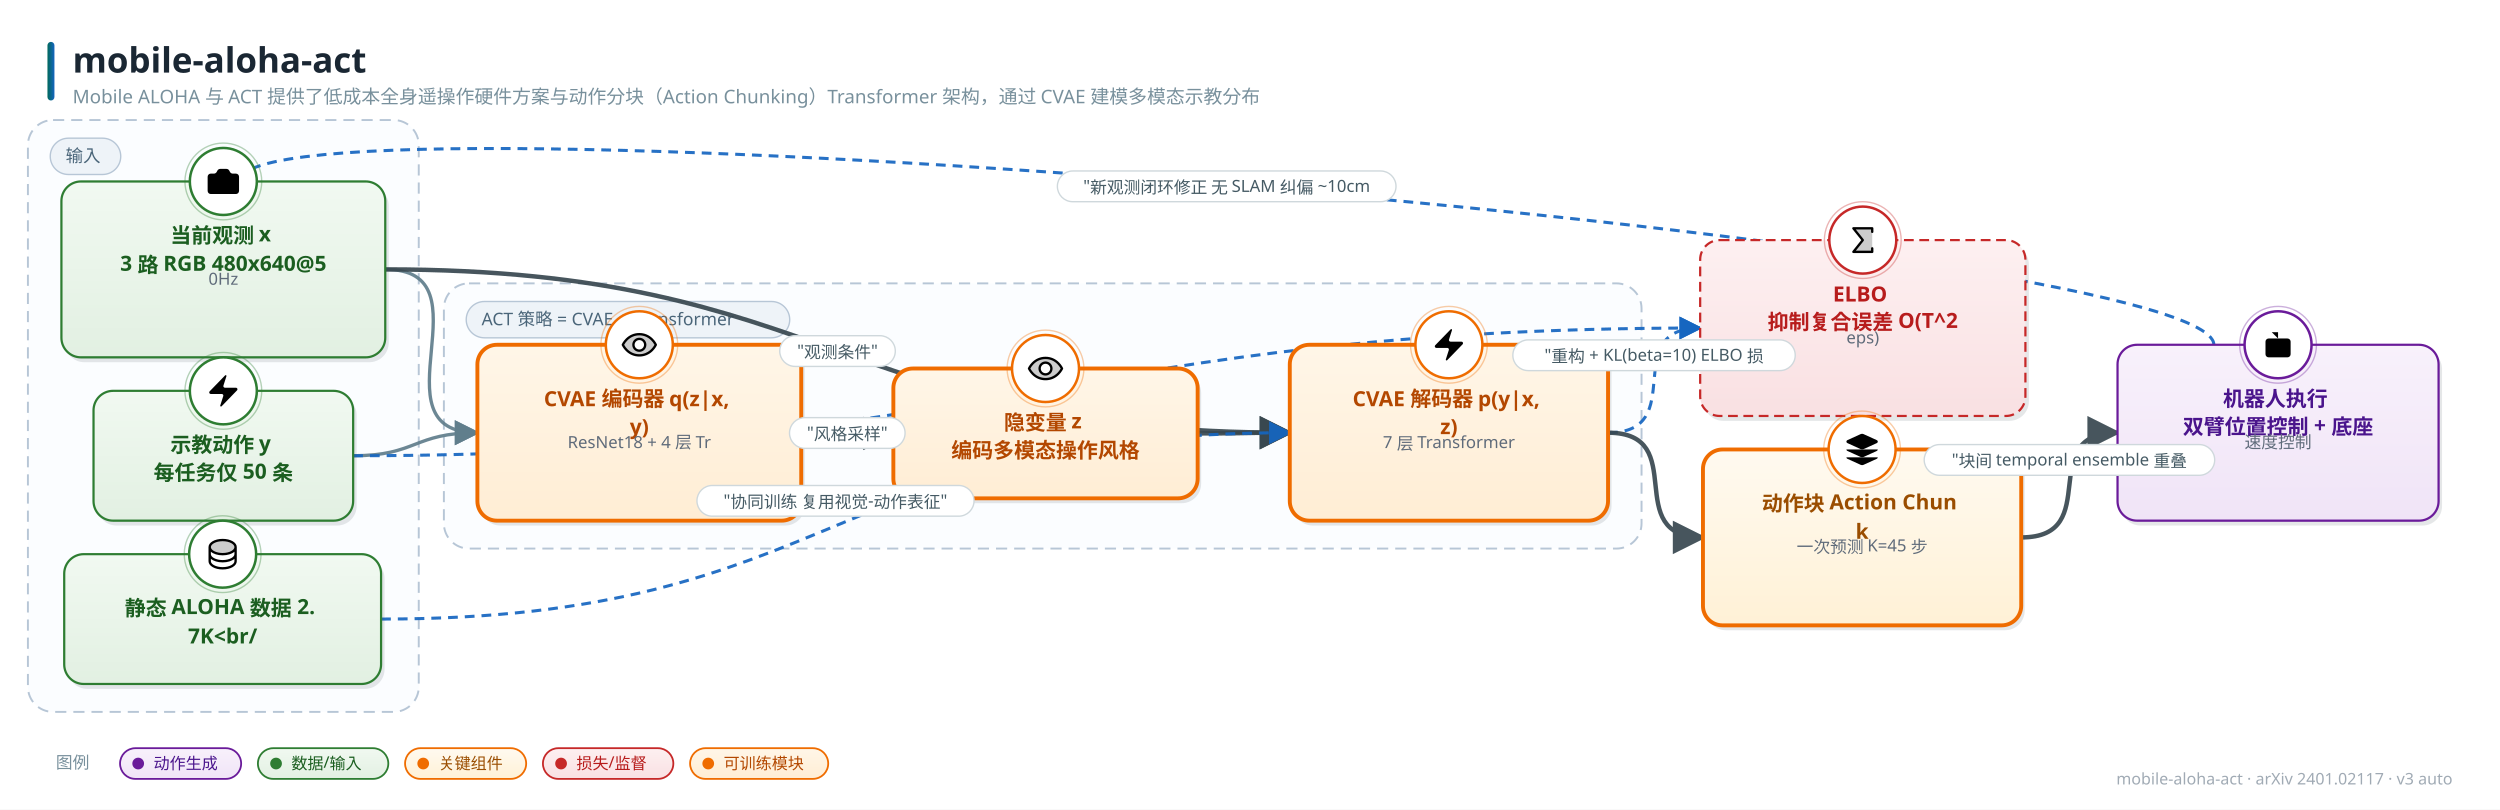
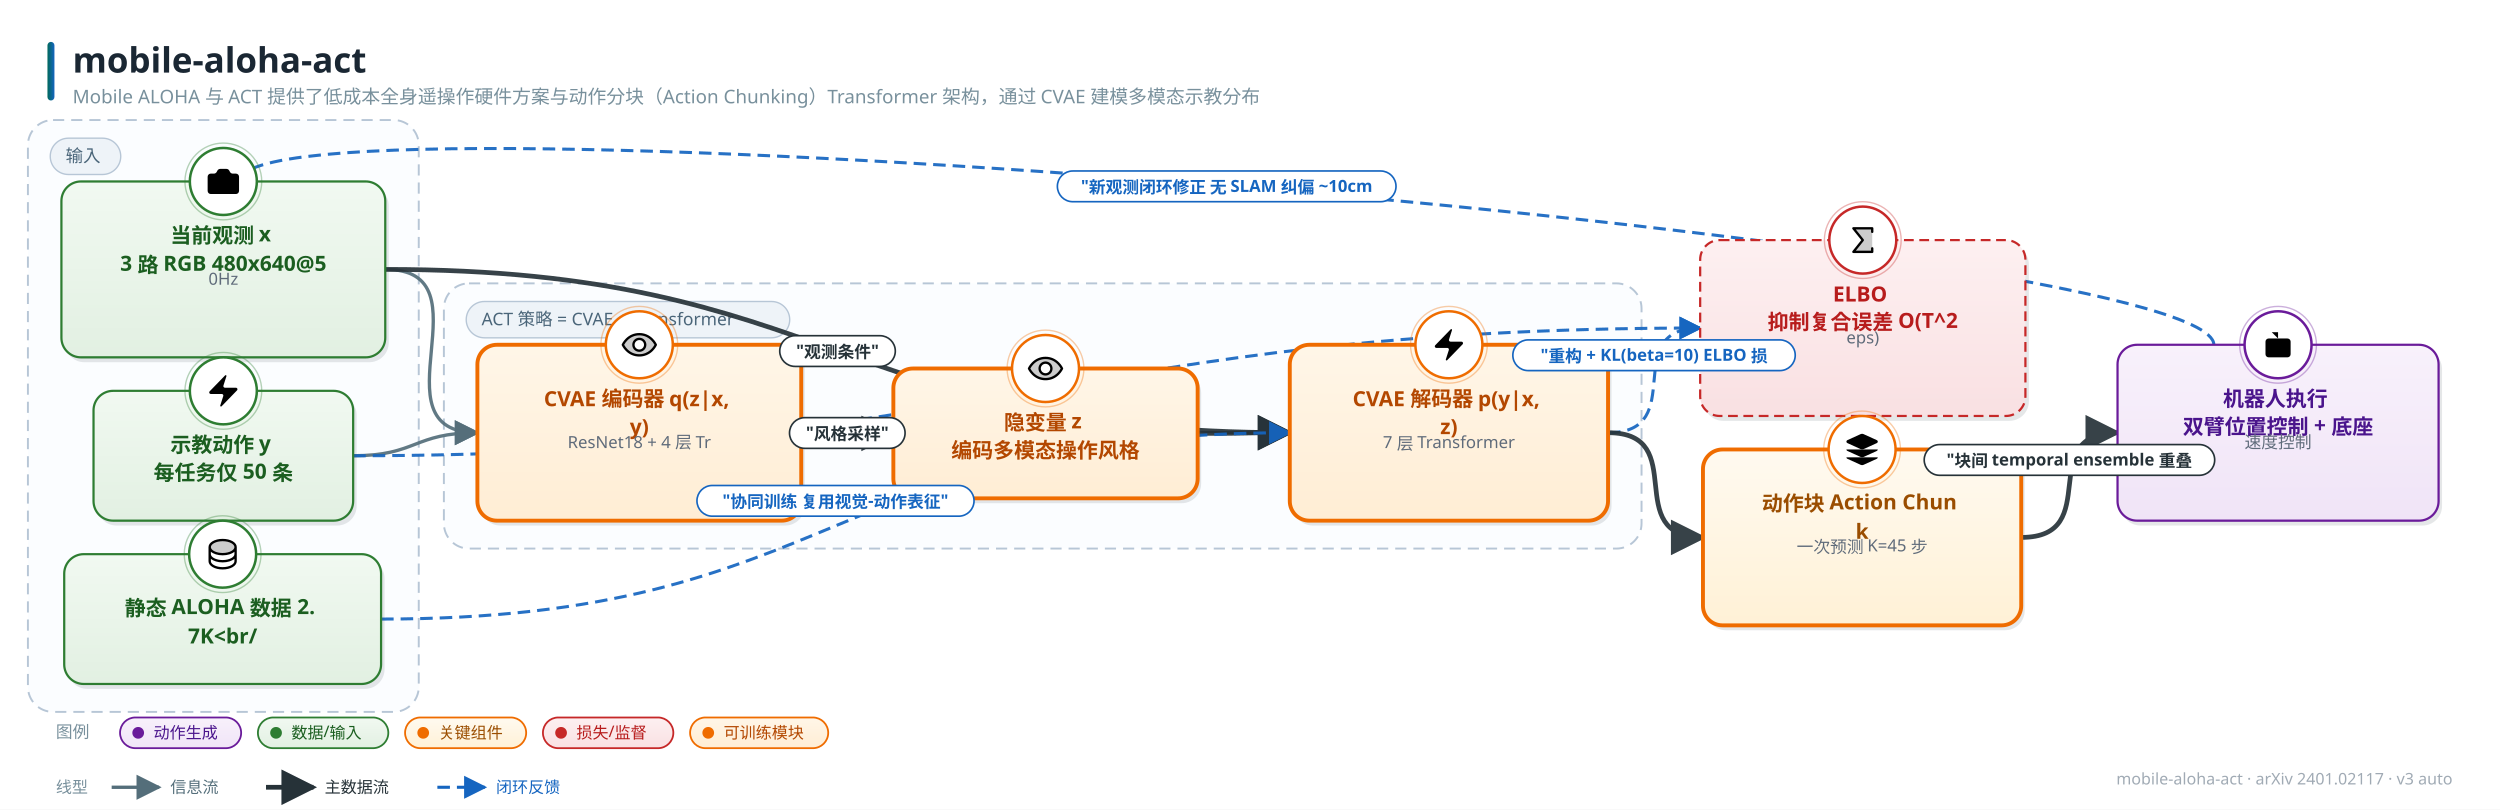
<svg xmlns="http://www.w3.org/2000/svg" width="1791" height="580" viewBox="0 0 1791 580" font-family="'PingFang SC','Hiragino Sans GB','Microsoft YaHei','Segoe UI',sans-serif">
  <style>text{font-family:'PingFang SC','Hiragino Sans GB','Microsoft YaHei','Segoe UI',sans-serif;} .lbl{font-weight:700;}</style>
  <defs>
    <linearGradient id="g-data" x1="0" y1="0" x2="0" y2="1">
      <stop offset="0" stop-color="#f1f9f1" />
      <stop offset="1" stop-color="#e2f0e2" />
    </linearGradient>
    <linearGradient id="g-frozen" x1="0" y1="0" x2="0" y2="1">
      <stop offset="0" stop-color="#f0f7fe" />
      <stop offset="1" stop-color="#dcecfb" />
    </linearGradient>
    <linearGradient id="g-train" x1="0" y1="0" x2="0" y2="1">
      <stop offset="0" stop-color="#fff6e8" />
      <stop offset="1" stop-color="#ffedd4" />
    </linearGradient>
    <linearGradient id="g-loss" x1="0" y1="0" x2="0" y2="1">
      <stop offset="0" stop-color="#fdf0f1" />
      <stop offset="1" stop-color="#f9e0e2" />
    </linearGradient>
    <linearGradient id="g-act" x1="0" y1="0" x2="0" y2="1">
      <stop offset="0" stop-color="#f8f1fb" />
      <stop offset="1" stop-color="#f0e4f7" />
    </linearGradient>
    <linearGradient id="g-loop" x1="0" y1="0" x2="0" y2="1">
      <stop offset="0" stop-color="#f2f5f7" />
      <stop offset="1" stop-color="#e6ebee" />
    </linearGradient>
    <linearGradient id="g-env" x1="0" y1="0" x2="0" y2="1">
      <stop offset="0" stop-color="#eef8f6" />
      <stop offset="1" stop-color="#dcf0ec" />
    </linearGradient>
    <linearGradient id="g-mem" x1="0" y1="0" x2="0" y2="1">
      <stop offset="0" stop-color="#fffef0" />
      <stop offset="1" stop-color="#fdf6d8" />
    </linearGradient>
    <linearGradient id="g-reward" x1="0" y1="0" x2="0" y2="1">
      <stop offset="0" stop-color="#fdf2f7" />
      <stop offset="1" stop-color="#f9e2ed" />
    </linearGradient>
    <linearGradient id="g-key" x1="0" y1="0" x2="0" y2="1">
      <stop offset="0" stop-color="#fffaf0" />
      <stop offset="1" stop-color="#fff1d6" />
    </linearGradient>
    <linearGradient id="g-title" x1="0" y1="0" x2="1" y2="0">
      <stop offset="0" stop-color="#00695c" />
      <stop offset="1" stop-color="#1565c0" />
    </linearGradient>
    <marker id="arr-main" viewBox="0 0 10 10" refX="9" refY="5" markerWidth="7.5" markerHeight="7.5" orient="auto-start-reverse">
-       <path d="M0 0 L10 5 L0 10 z" fill="#607d8b" />
+       <path d="M0 0 L10 5 L0 10 z" fill="#546e7a" />
    </marker>
    <marker id="arr-thick" viewBox="0 0 10 10" refX="9" refY="5" markerWidth="7.5" markerHeight="7.5" orient="auto-start-reverse">
-       <path d="M0 0 L10 5 L0 10 z" fill="#37474f" />
+       <path d="M0 0 L10 5 L0 10 z" fill="#263238" />
    </marker>
    <marker id="arr-thin" viewBox="0 0 10 10" refX="9" refY="5" markerWidth="7.5" markerHeight="7.5" orient="auto-start-reverse">
-       <path d="M0 0 L10 5 L0 10 z" fill="#90a4ae" />
+       <path d="M0 0 L10 5 L0 10 z" fill="#9fb0bb" />
    </marker>
    <marker id="arr-fb" viewBox="0 0 10 10" refX="9" refY="5" markerWidth="7.5" markerHeight="7.5" orient="auto-start-reverse">
      <path d="M0 0 L10 5 L0 10 z" fill="#1565c0" />
    </marker>
    <marker id="arr-loss" viewBox="0 0 10 10" refX="9" refY="5" markerWidth="7.5" markerHeight="7.5" orient="auto-start-reverse">
      <path d="M0 0 L10 5 L0 10 z" fill="#c62828" />
    </marker>
  </defs>
  <rect width="1791" height="580" fill="#ffffff" />
  <rect x="34" y="30" width="5" height="42" rx="2.5" fill="url(#g-title)" />
  <text x="52" y="52" font-size="25" font-weight="800" fill="#1a2733">mobile-aloha-act</text>
  <text x="52" y="74" font-size="13.5" fill="#78909c">Mobile ALOHA 与 ACT 提供了低成本全身遥操作硬件方案与动作分块（Action Chunking）Transformer 架构，通过 CVAE 建模多模态示教分布</text>
  <text x="1757" y="562" font-size="11.5" fill="#a0aab4" text-anchor="end">mobile-aloha-act · arXiv 2401.02117 · v3 auto</text>
  <rect x="20" y="86" width="280" height="424" rx="18" fill="#fbfdff" stroke="#b7c6d6" stroke-width="1.4" stroke-dasharray="8 5" />
  <rect x="36" y="99" width="50.5" height="26" rx="13" fill="#eef3f8" stroke="#b7c6d6" />
  <text x="47" y="116" font-size="12.5" fill="#4a6579">输入</text>
  <rect x="318" y="203" width="858" height="190" rx="18" fill="#fbfdff" stroke="#b7c6d6" stroke-width="1.4" stroke-dasharray="8 5" />
  <rect x="334" y="216" width="231.75" height="26" rx="13" fill="#eef3f8" stroke="#b7c6d6" />
  <text x="345" y="233" font-size="12.5" fill="#4a6579">ACT 策略 = CVAE + Transformer</text>
-   <path d="M 276.0 193.0 C 352.9 193.0, 265.1 310.0, 342.0 310.0" fill="none" stroke="#607d8b" stroke-width="2.4" marker-end="url(#arr-main)" opacity="0.92" />
-   <path d="M 253.0 326.5 C 299.0 326.5, 296.0 310.0, 342.0 310.0" fill="none" stroke="#607d8b" stroke-width="2.4" marker-end="url(#arr-main)" opacity="0.92" />
-   <path d="M 574.0 310.0 C 620.0 310.0, 594.0 310.5, 640.0 310.5" fill="none" stroke="#37474f" stroke-width="3.2" marker-end="url(#arr-thick)" opacity="0.92" />
-   <path d="M 858.0 310.5 C 904.0 310.5, 878.0 310.0, 924.0 310.0" fill="none" stroke="#37474f" stroke-width="3.2" marker-end="url(#arr-thick)" opacity="0.92" />
-   <path d="M 276.0 193.0 C 597.3 193.0, 602.7 310.0, 924.0 310.0" fill="none" stroke="#37474f" stroke-width="3.2" marker-end="url(#arr-thick)" opacity="0.92" />
-   <path d="M 273.0 443.5 C 602.5 443.5, 594.5 310.0, 924.0 310.0" fill="none" stroke="#1565c0" stroke-width="2.2" stroke-dasharray="7 5" marker-end="url(#arr-fb)" opacity="0.92" />
-   <path d="M 1152.0 310.0 C 1211.2 310.0, 1158.8 235.0, 1218.0 235.0" fill="none" stroke="#1565c0" stroke-width="2.2" stroke-dasharray="7 5" marker-end="url(#arr-fb)" opacity="0.92" />
-   <path d="M 253.0 326.5 C 696.7 326.5, 774.3 235.0, 1218.0 235.0" fill="none" stroke="#1565c0" stroke-width="2.2" stroke-dasharray="7 5" marker-end="url(#arr-fb)" opacity="0.92" />
-   <path d="M 1152.0 310.0 C 1212.1 310.0, 1159.9 385.0, 1220.0 385.0" fill="none" stroke="#37474f" stroke-width="3.2" marker-end="url(#arr-thick)" opacity="0.92" />
-   <path d="M 1448.0 385.0 C 1508.5 385.0, 1456.5 310.0, 1517.0 310.0" fill="none" stroke="#37474f" stroke-width="3.2" marker-end="url(#arr-thick)" opacity="0.92" />
-   <path d="M 1586.0 247.0 C 1586.0 173.0, 171.6 56.0, 171.6 130.0" fill="none" stroke="#1565c0" stroke-width="2.2" stroke-dasharray="7 5" marker-end="url(#arr-fb)" opacity="0.92" />
+   <path d="M 276.0 193.0 C 352.9 193.0, 265.1 310.0, 342.0 310.0" fill="none" stroke="#546e7a" stroke-width="2.4" marker-end="url(#arr-main)" opacity="0.92" />
+   <path d="M 253.0 326.5 C 299.0 326.5, 296.0 310.0, 342.0 310.0" fill="none" stroke="#546e7a" stroke-width="2.4" marker-end="url(#arr-main)" opacity="0.92" />
+   <path d="M 574.0 310.0 C 620.0 310.0, 594.0 310.5, 640.0 310.5" fill="none" stroke="#263238" stroke-width="3.4" marker-end="url(#arr-thick)" opacity="0.92" />
+   <path d="M 858.0 310.5 C 904.0 310.5, 878.0 310.0, 924.0 310.0" fill="none" stroke="#263238" stroke-width="3.4" marker-end="url(#arr-thick)" opacity="0.92" />
+   <path d="M 276.0 193.0 C 597.3 193.0, 602.7 310.0, 924.0 310.0" fill="none" stroke="#263238" stroke-width="3.4" marker-end="url(#arr-thick)" opacity="0.92" />
+   <path d="M 273.0 443.5 C 602.5 443.5, 594.5 310.0, 924.0 310.0" fill="none" stroke="#1565c0" stroke-width="2.2" stroke-dasharray="9 5" marker-end="url(#arr-fb)" opacity="0.92" />
+   <path d="M 1152.0 310.0 C 1211.2 310.0, 1158.8 235.0, 1218.0 235.0" fill="none" stroke="#1565c0" stroke-width="2.2" stroke-dasharray="9 5" marker-end="url(#arr-fb)" opacity="0.92" />
+   <path d="M 253.0 326.5 C 696.7 326.5, 774.3 235.0, 1218.0 235.0" fill="none" stroke="#1565c0" stroke-width="2.2" stroke-dasharray="9 5" marker-end="url(#arr-fb)" opacity="0.92" />
+   <path d="M 1152.0 310.0 C 1212.1 310.0, 1159.9 385.0, 1220.0 385.0" fill="none" stroke="#263238" stroke-width="3.4" marker-end="url(#arr-thick)" opacity="0.92" />
+   <path d="M 1448.0 385.0 C 1508.5 385.0, 1456.5 310.0, 1517.0 310.0" fill="none" stroke="#263238" stroke-width="3.4" marker-end="url(#arr-thick)" opacity="0.92" />
+   <path d="M 1586.0 247.0 C 1586.0 173.0, 171.6 56.0, 171.6 130.0" fill="none" stroke="#1565c0" stroke-width="2.2" stroke-dasharray="9 5" marker-end="url(#arr-fb)" opacity="0.92" />
  <rect x="46.5" y="133.5" width="232" height="126" rx="14" fill="#37474f" opacity="0.13" />
  <rect x="44" y="130" width="232" height="126" rx="14" fill="url(#g-data)" stroke="#2e7d32" stroke-width="1.6" />
  <circle cx="160.0" cy="130" r="24" fill="#ffffff" stroke="#2e7d32" stroke-width="1.8" />
  <circle cx="160.0" cy="130" r="27.5" fill="none" stroke="#2e7d32" stroke-width="1" opacity="0.35" />
  <g transform="translate(146.5,116.5) scale(1.125)">
    <path d="M13.997 4a2 2 0 0 1 1.76 1.05l.486.9A2 2 0 0 0 18.003 7H20a2 2 0 0 1 2 2v9a2 2 0 0 1-2 2H4a2 2 0 0 1-2-2V9a2 2 0 0 1 2-2h1.997a2 2 0 0 0 1.759-1.048l.489-.904A2 2 0 0 1 10.004 4z" />
    <circle cx="12" cy="13" r="3" />
  </g>
  <text x="160.0" y="174" font-size="15" class="lbl" fill="#1b5e20" text-anchor="middle">
    <tspan x="160.0" dy="0">当前观测 x</tspan>
    <tspan x="160.0" dy="20">3 路 RGB 480x640@5</tspan>
  </text>
  <text x="160.0" y="204" font-size="12" fill="#5f6b7a" text-anchor="middle">0Hz</text>
  <rect x="69.5" y="283.5" width="186" height="93" rx="14" fill="#37474f" opacity="0.13" />
  <rect x="67" y="280" width="186" height="93" rx="14" fill="url(#g-data)" stroke="#2e7d32" stroke-width="1.6" />
  <circle cx="160.0" cy="280" r="24" fill="#ffffff" stroke="#2e7d32" stroke-width="1.8" />
  <circle cx="160.0" cy="280" r="27.5" fill="none" stroke="#2e7d32" stroke-width="1" opacity="0.35" />
  <g transform="translate(146.5,266.5) scale(1.125)">
    <path d="M4 14a1 1 0 0 1-.78-1.63l9.9-10.2a.5.5 0 0 1 .86.46l-1.92 6.02A1 1 0 0 0 13 10h7a1 1 0 0 1 .78 1.63l-9.9 10.2a.5.5 0 0 1-.86-.46l1.92-6.02A1 1 0 0 0 11 14z" />
  </g>
  <text x="160.0" y="324" font-size="15" class="lbl" fill="#1b5e20" text-anchor="middle">
    <tspan x="160.0" dy="0">示教动作 y</tspan>
    <tspan x="160.0" dy="20">每任务仅 50 条</tspan>
  </text>
  <rect x="48.5" y="400.5" width="227" height="93" rx="14" fill="#37474f" opacity="0.13" />
  <rect x="46" y="397" width="227" height="93" rx="14" fill="url(#g-data)" stroke="#2e7d32" stroke-width="1.6" />
  <circle cx="159.5" cy="397" r="24" fill="#ffffff" stroke="#2e7d32" stroke-width="1.8" />
  <circle cx="159.5" cy="397" r="27.5" fill="none" stroke="#2e7d32" stroke-width="1" opacity="0.35" />
  <g transform="translate(146.0,383.5) scale(0.1055)">
    <path d="M216,80c0,26.51-39.4,48-88,48S40,106.51,40,80s39.4-48,88-48S216,53.49,216,80Z" opacity="0.2" />
    <path d="M128,24C74.17,24,32,48.6,32,80v96c0,31.4,42.17,56,96,56s96-24.6,96-56V80C224,48.6,181.83,24,128,24Zm80,104c0,9.62-7.88,19.43-21.61,26.92C170.93,163.35,150.19,168,128,168s-42.93-4.65-58.39-13.08C55.88,147.43,48,137.62,48,128V111.36c17.06,15,46.23,24.64,80,24.64s62.94-9.68,80-24.64ZM69.61,53.08C85.07,44.65,105.81,40,128,40s42.93,4.65,58.39,13.08C200.12,60.57,208,70.38,208,80s-7.88,19.43-21.61,26.92C170.93,115.35,150.19,120,128,120s-42.93-4.65-58.39-13.08C55.88,99.43,48,89.62,48,80S55.88,60.57,69.61,53.08ZM186.39,202.92C170.93,211.35,150.19,216,128,216s-42.93-4.65-58.39-13.08C55.88,195.43,48,185.62,48,176V159.36c17.06,15,46.23,24.64,80,24.64s62.94-9.68,80-24.64V176C208,185.62,200.12,195.43,186.39,202.92Z" />
  </g>
  <text x="159.5" y="441" font-size="15" class="lbl" fill="#1b5e20" text-anchor="middle">
    <tspan x="159.5" dy="0">静态 ALOHA 数据 2.</tspan>
    <tspan x="159.5" dy="20">7K&lt;br/</tspan>
  </text>
  <rect x="344.5" y="250.5" width="232" height="126" rx="14" fill="#37474f" opacity="0.13" />
  <rect x="342" y="247" width="232" height="126" rx="14" fill="url(#g-train)" stroke="#ef6c00" stroke-width="2.8" />
  <circle cx="458.0" cy="247" r="24" fill="#ffffff" stroke="#ef6c00" stroke-width="1.8" />
  <circle cx="458.0" cy="247" r="27.5" fill="none" stroke="#ef6c00" stroke-width="1" opacity="0.35" />
  <g transform="translate(444.5,233.5) scale(0.1055)">
    <path d="M128,56C48,56,16,128,16,128s32,72,112,72,112-72,112-72S208,56,128,56Zm0,112a40,40,0,1,1,40-40A40,40,0,0,1,128,168Z" opacity="0.2" />
    <path d="M247.31,124.76c-.35-.79-8.82-19.58-27.65-38.41C194.57,61.26,162.88,48,128,48S61.43,61.26,36.34,86.35C17.51,105.18,9,124,8.69,124.76a8,8,0,0,0,0,6.5c.35.79,8.82,19.57,27.65,38.4C61.43,194.74,93.12,208,128,208s66.57-13.26,91.66-38.34c18.83-18.83,27.3-37.61,27.65-38.4A8,8,0,0,0,247.31,124.76ZM128,192c-30.78,0-57.67-11.19-79.93-33.25A133.47,133.47,0,0,1,25,128,133.33,133.33,0,0,1,48.07,97.25C70.33,75.19,97.22,64,128,64s57.67,11.19,79.93,33.25A133.46,133.46,0,0,1,231.05,128C223.84,141.46,192.43,192,128,192Zm0-112a48,48,0,1,0,48,48A48.05,48.05,0,0,0,128,80Zm0,80a32,32,0,1,1,32-32A32,32,0,0,1,128,160Z" />
  </g>
  <text x="458.0" y="291" font-size="15" class="lbl" fill="#b34700" text-anchor="middle">
    <tspan x="458.0" dy="0">CVAE 编码器 q(z|x,</tspan>
    <tspan x="458.0" dy="20">y)</tspan>
  </text>
  <text x="458.0" y="321" font-size="12" fill="#5f6b7a" text-anchor="middle">ResNet18 + 4 层 Tr</text>
  <rect x="642.5" y="267.5" width="218" height="93" rx="14" fill="#37474f" opacity="0.13" />
  <rect x="640" y="264" width="218" height="93" rx="14" fill="url(#g-train)" stroke="#ef6c00" stroke-width="2.8" />
  <circle cx="749.0" cy="264" r="24" fill="#ffffff" stroke="#ef6c00" stroke-width="1.8" />
  <circle cx="749.0" cy="264" r="27.5" fill="none" stroke="#ef6c00" stroke-width="1" opacity="0.35" />
  <g transform="translate(735.5,250.5) scale(0.1055)">
    <path d="M128,56C48,56,16,128,16,128s32,72,112,72,112-72,112-72S208,56,128,56Zm0,112a40,40,0,1,1,40-40A40,40,0,0,1,128,168Z" opacity="0.2" />
    <path d="M247.31,124.76c-.35-.79-8.82-19.58-27.65-38.41C194.57,61.26,162.88,48,128,48S61.43,61.26,36.34,86.35C17.51,105.18,9,124,8.69,124.76a8,8,0,0,0,0,6.5c.35.79,8.82,19.57,27.65,38.4C61.43,194.74,93.12,208,128,208s66.57-13.26,91.66-38.34c18.83-18.83,27.3-37.61,27.65-38.4A8,8,0,0,0,247.31,124.76ZM128,192c-30.78,0-57.67-11.19-79.93-33.25A133.47,133.47,0,0,1,25,128,133.33,133.33,0,0,1,48.07,97.25C70.33,75.19,97.22,64,128,64s57.67,11.19,79.93,33.25A133.46,133.46,0,0,1,231.05,128C223.84,141.46,192.43,192,128,192Zm0-112a48,48,0,1,0,48,48A48.05,48.05,0,0,0,128,80Zm0,80a32,32,0,1,1,32-32A32,32,0,0,1,128,160Z" />
  </g>
  <text x="749.0" y="308" font-size="15" class="lbl" fill="#b34700" text-anchor="middle">
    <tspan x="749.0" dy="0">隐变量 z</tspan>
    <tspan x="749.0" dy="20">编码多模态操作风格</tspan>
  </text>
  <rect x="926.5" y="250.5" width="228" height="126" rx="14" fill="#37474f" opacity="0.13" />
  <rect x="924" y="247" width="228" height="126" rx="14" fill="url(#g-train)" stroke="#ef6c00" stroke-width="2.8" />
  <circle cx="1038.0" cy="247" r="24" fill="#ffffff" stroke="#ef6c00" stroke-width="1.8" />
  <circle cx="1038.0" cy="247" r="27.5" fill="none" stroke="#ef6c00" stroke-width="1" opacity="0.35" />
  <g transform="translate(1024.5,233.5) scale(1.125)">
    <path d="M4 14a1 1 0 0 1-.78-1.63l9.9-10.2a.5.5 0 0 1 .86.46l-1.92 6.02A1 1 0 0 0 13 10h7a1 1 0 0 1 .78 1.63l-9.9 10.2a.5.5 0 0 1-.86-.46l1.92-6.02A1 1 0 0 0 11 14z" />
  </g>
  <text x="1038.0" y="291" font-size="15" class="lbl" fill="#b34700" text-anchor="middle">
    <tspan x="1038.0" dy="0">CVAE 解码器 p(y|x,</tspan>
    <tspan x="1038.0" dy="20">z)</tspan>
  </text>
  <text x="1038.0" y="321" font-size="12" fill="#5f6b7a" text-anchor="middle">7 层 Transformer</text>
  <rect x="1220.5" y="175.5" width="233" height="126" rx="14" fill="#37474f" opacity="0.13" />
  <rect x="1218" y="172" width="233" height="126" rx="14" fill="url(#g-loss)" stroke="#c62828" stroke-width="1.6" stroke-dasharray="7 4" />
  <circle cx="1334.5" cy="172" r="24" fill="#ffffff" stroke="#c62828" stroke-width="1.8" />
  <circle cx="1334.5" cy="172" r="27.5" fill="none" stroke="#c62828" stroke-width="1" opacity="0.35" />
  <g transform="translate(1321.0,158.5) scale(0.1055)">
    <path d="M192,48V208H64l64-80L64,48Z" opacity="0.2" />
    <path d="M184,72V56H80.65l53.6,67a8,8,0,0,1,0,10l-53.6,67H184V184a8,8,0,0,1,16,0v24a8,8,0,0,1-8,8H64a8,8,0,0,1-6.25-13l60-75-60-75A8,8,0,0,1,64,40H192a8,8,0,0,1,8,8V72a8,8,0,0,1-16,0Z" />
  </g>
  <text x="1334.5" y="216" font-size="15" class="lbl" fill="#b71c1c" text-anchor="middle">
    <tspan x="1334.5" dy="0">ELBO</tspan>
    <tspan x="1334.5" dy="20">抑制复合误差 O(T^2 </tspan>
  </text>
  <text x="1334.5" y="246" font-size="12" fill="#5f6b7a" text-anchor="middle">eps)</text>
  <rect x="1222.5" y="325.5" width="228" height="126" rx="14" fill="#37474f" opacity="0.13" />
  <rect x="1220" y="322" width="228" height="126" rx="14" fill="url(#g-key)" stroke="#ef6c00" stroke-width="2.8" />
  <circle cx="1334.0" cy="322" r="24" fill="#ffffff" stroke="#ef6c00" stroke-width="1.8" />
  <circle cx="1334.0" cy="322" r="27.5" fill="none" stroke="#ef6c00" stroke-width="1" opacity="0.35" />
  <g transform="translate(1320.5,308.5) scale(1.125)">
    <path d="M12.83 2.18a2 2 0 0 0-1.66 0L2.6 6.08a1 1 0 0 0 0 1.83l8.58 3.91a2 2 0 0 0 1.66 0l8.58-3.9a1 1 0 0 0 0-1.83z" />
    <path d="M2 12a1 1 0 0 0 .58.91l8.6 3.91a2 2 0 0 0 1.65 0l8.58-3.9A1 1 0 0 0 22 12" />
    <path d="M2 17a1 1 0 0 0 .58.91l8.6 3.91a2 2 0 0 0 1.65 0l8.58-3.9A1 1 0 0 0 22 17" />
  </g>
  <text x="1334.0" y="366" font-size="15" class="lbl" fill="#9a4d00" text-anchor="middle">
    <tspan x="1334.0" dy="0">动作块 Action Chun</tspan>
    <tspan x="1334.0" dy="20">k</tspan>
  </text>
  <text x="1334.0" y="396" font-size="12" fill="#5f6b7a" text-anchor="middle">一次预测 K=45 步</text>
  <rect x="1519.5" y="250.5" width="230" height="126" rx="14" fill="#37474f" opacity="0.13" />
  <rect x="1517" y="247" width="230" height="126" rx="14" fill="url(#g-act)" stroke="#6a1b9a" stroke-width="1.6" />
  <circle cx="1632.0" cy="247" r="24" fill="#ffffff" stroke="#6a1b9a" stroke-width="1.8" />
  <circle cx="1632.0" cy="247" r="27.5" fill="none" stroke="#6a1b9a" stroke-width="1" opacity="0.35" />
  <g transform="translate(1618.5,233.5) scale(1.125)">
    <path d="M12 8V4H8" />
    <rect width="16" height="12" x="4" y="8" rx="2" />
    <path d="M2 14h2" />
    <path d="M20 14h2" />
    <path d="M15 13v2" />
    <path d="M9 13v2" />
  </g>
  <text x="1632.0" y="291" font-size="15" class="lbl" fill="#4a148c" text-anchor="middle">
    <tspan x="1632.0" dy="0">机器人执行</tspan>
    <tspan x="1632.0" dy="20">双臂位置控制 + 底座</tspan>
  </text>
  <text x="1632.0" y="321" font-size="12" fill="#5f6b7a" text-anchor="middle">速度控制</text>
  <g transform="translate(607.0,310.2)">
-     <rect x="-41.4" y="-11" width="82.8" height="22" rx="11" fill="#ffffff" stroke="#cfd8dc" />
-     <text y="4" font-size="12" fill="#455a64" text-anchor="middle">"风格采样"</text>
+     <rect x="-41.4" y="-11" width="82.8" height="22" rx="11" fill="#ffffff" stroke="#263238" stroke-width="1.2" />
+     <text y="4" font-size="12" fill="#263238" font-weight="600" text-anchor="middle">"风格采样"</text>
  </g>
  <g transform="translate(600.0,251.5)">
-     <rect x="-41.4" y="-11" width="82.8" height="22" rx="11" fill="#ffffff" stroke="#cfd8dc" />
-     <text y="4" font-size="12" fill="#455a64" text-anchor="middle">"观测条件"</text>
+     <rect x="-41.4" y="-11" width="82.8" height="22" rx="11" fill="#ffffff" stroke="#263238" stroke-width="1.2" />
+     <text y="4" font-size="12" fill="#263238" font-weight="600" text-anchor="middle">"观测条件"</text>
  </g>
  <g transform="translate(598.5,358.8)">
-     <rect x="-99.2" y="-11" width="198.5" height="22" rx="11" fill="#ffffff" stroke="#cfd8dc" />
-     <text y="4" font-size="12" fill="#455a64" text-anchor="middle">"协同训练 复用视觉-动作表征"</text>
+     <rect x="-99.2" y="-11" width="198.5" height="22" rx="11" fill="#ffffff" stroke="#1565c0" stroke-width="1.2" />
+     <text y="4" font-size="12" fill="#1565c0" font-weight="600" text-anchor="middle">"协同训练 复用视觉-动作表征"</text>
  </g>
  <g transform="translate(1185.0,254.5)">
-     <rect x="-101.2" y="-11" width="202.3" height="22" rx="11" fill="#ffffff" stroke="#cfd8dc" />
-     <text y="4" font-size="12" fill="#455a64" text-anchor="middle">"重构 + KL(beta=10) ELBO 损</text>
+     <rect x="-101.2" y="-11" width="202.3" height="22" rx="11" fill="#ffffff" stroke="#1565c0" stroke-width="1.2" />
+     <text y="4" font-size="12" fill="#1565c0" font-weight="600" text-anchor="middle">"重构 + KL(beta=10) ELBO 损</text>
  </g>
  <g transform="translate(1482.5,329.5)">
-     <rect x="-104.0" y="-11" width="208.1" height="22" rx="11" fill="#ffffff" stroke="#cfd8dc" />
-     <text y="4" font-size="12" fill="#455a64" text-anchor="middle">"块间 temporal ensemble 重叠</text>
+     <rect x="-104.0" y="-11" width="208.1" height="22" rx="11" fill="#ffffff" stroke="#263238" stroke-width="1.2" />
+     <text y="4" font-size="12" fill="#263238" font-weight="600" text-anchor="middle">"块间 temporal ensemble 重叠</text>
  </g>
  <g transform="translate(878.8,133.5)">
-     <rect x="-121.3" y="-11" width="242.6" height="22" rx="11" fill="#ffffff" stroke="#cfd8dc" />
-     <text y="4" font-size="12" fill="#455a64" text-anchor="middle">"新观测闭环修正 无 SLAM 纠偏 ~10cm</text>
-   </g>
-   <text x="40" y="550.5" font-size="12" fill="#78909c">图例</text>
-   <g>
-     <rect x="86" y="536" width="86.76" height="22" rx="11" fill="url(#g-act)" stroke="#6a1b9a" stroke-width="1.3" />
-     <circle cx="99" cy="547" r="4.2" fill="#6a1b9a" />
-     <text x="110" y="551" font-size="11.5" fill="#4a148c">动作生成</text>
-   </g>
-   <g>
-     <rect x="184.76" y="536" width="93.43" height="22" rx="11" fill="url(#g-data)" stroke="#2e7d32" stroke-width="1.3" />
-     <circle cx="197.76" cy="547" r="4.2" fill="#2e7d32" />
-     <text x="208.76" y="551" font-size="11.5" fill="#1b5e20">数据/输入</text>
-   </g>
-   <g>
-     <rect x="290.19" y="536" width="86.76" height="22" rx="11" fill="url(#g-key)" stroke="#ef6c00" stroke-width="1.3" />
-     <circle cx="303.19" cy="547" r="4.2" fill="#ef6c00" />
-     <text x="314.19" y="551" font-size="11.5" fill="#9a4d00">关键组件</text>
-   </g>
-   <g>
-     <rect x="388.95" y="536" width="93.43" height="22" rx="11" fill="url(#g-loss)" stroke="#c62828" stroke-width="1.3" />
-     <circle cx="401.95" cy="547" r="4.2" fill="#c62828" />
-     <text x="412.95" y="551" font-size="11.5" fill="#b71c1c">损失/监督</text>
-   </g>
-   <g>
-     <rect x="494.38" y="536" width="98.95" height="22" rx="11" fill="url(#g-train)" stroke="#ef6c00" stroke-width="1.3" />
-     <circle cx="507.38" cy="547" r="4.2" fill="#ef6c00" />
-     <text x="518.38" y="551" font-size="11.5" fill="#b34700">可训练模块</text>
+     <rect x="-121.3" y="-11" width="242.6" height="22" rx="11" fill="#ffffff" stroke="#1565c0" stroke-width="1.2" />
+     <text y="4" font-size="12" fill="#1565c0" font-weight="600" text-anchor="middle">"新观测闭环修正 无 SLAM 纠偏 ~10cm</text>
+   </g>
+   <text x="40" y="528.5" font-size="12" fill="#78909c">图例</text>
+   <g>
+     <rect x="86" y="514" width="86.76" height="22" rx="11" fill="url(#g-act)" stroke="#6a1b9a" stroke-width="1.3" />
+     <circle cx="99" cy="525" r="4.2" fill="#6a1b9a" />
+     <text x="110" y="529" font-size="11.5" fill="#4a148c">动作生成</text>
+   </g>
+   <g>
+     <rect x="184.76" y="514" width="93.43" height="22" rx="11" fill="url(#g-data)" stroke="#2e7d32" stroke-width="1.3" />
+     <circle cx="197.76" cy="525" r="4.2" fill="#2e7d32" />
+     <text x="208.76" y="529" font-size="11.5" fill="#1b5e20">数据/输入</text>
+   </g>
+   <g>
+     <rect x="290.19" y="514" width="86.76" height="22" rx="11" fill="url(#g-key)" stroke="#ef6c00" stroke-width="1.3" />
+     <circle cx="303.19" cy="525" r="4.2" fill="#ef6c00" />
+     <text x="314.19" y="529" font-size="11.5" fill="#9a4d00">关键组件</text>
+   </g>
+   <g>
+     <rect x="388.95" y="514" width="93.43" height="22" rx="11" fill="url(#g-loss)" stroke="#c62828" stroke-width="1.3" />
+     <circle cx="401.95" cy="525" r="4.2" fill="#c62828" />
+     <text x="412.95" y="529" font-size="11.5" fill="#b71c1c">损失/监督</text>
+   </g>
+   <g>
+     <rect x="494.38" y="514" width="98.95" height="22" rx="11" fill="url(#g-train)" stroke="#ef6c00" stroke-width="1.3" />
+     <circle cx="507.38" cy="525" r="4.2" fill="#ef6c00" />
+     <text x="518.38" y="529" font-size="11.5" fill="#b34700">可训练模块</text>
+   </g>
+   <text x="40" y="568" font-size="11.5" fill="#78909c">线型</text>
+   <g>
+     <path d="M 80 564 h 34" stroke="#546e7a" stroke-width="2.4" marker-end="url(#arr-main)" />
+     <text x="122" y="568" font-size="11.5" fill="#546e7a">信息流</text>
+   </g>
+   <g>
+     <path d="M 190.57 564 h 34" stroke="#263238" stroke-width="3.4" marker-end="url(#arr-thick)" />
+     <text x="232.57" y="568" font-size="11.5" fill="#263238">主数据流</text>
+   </g>
+   <g>
+     <path d="M 313.33 564 h 34" stroke="#1565c0" stroke-width="2.2" stroke-dasharray="9 5" marker-end="url(#arr-fb)" />
+     <text x="355.33" y="568" font-size="11.5" fill="#1565c0">闭环反馈</text>
  </g>
</svg>
